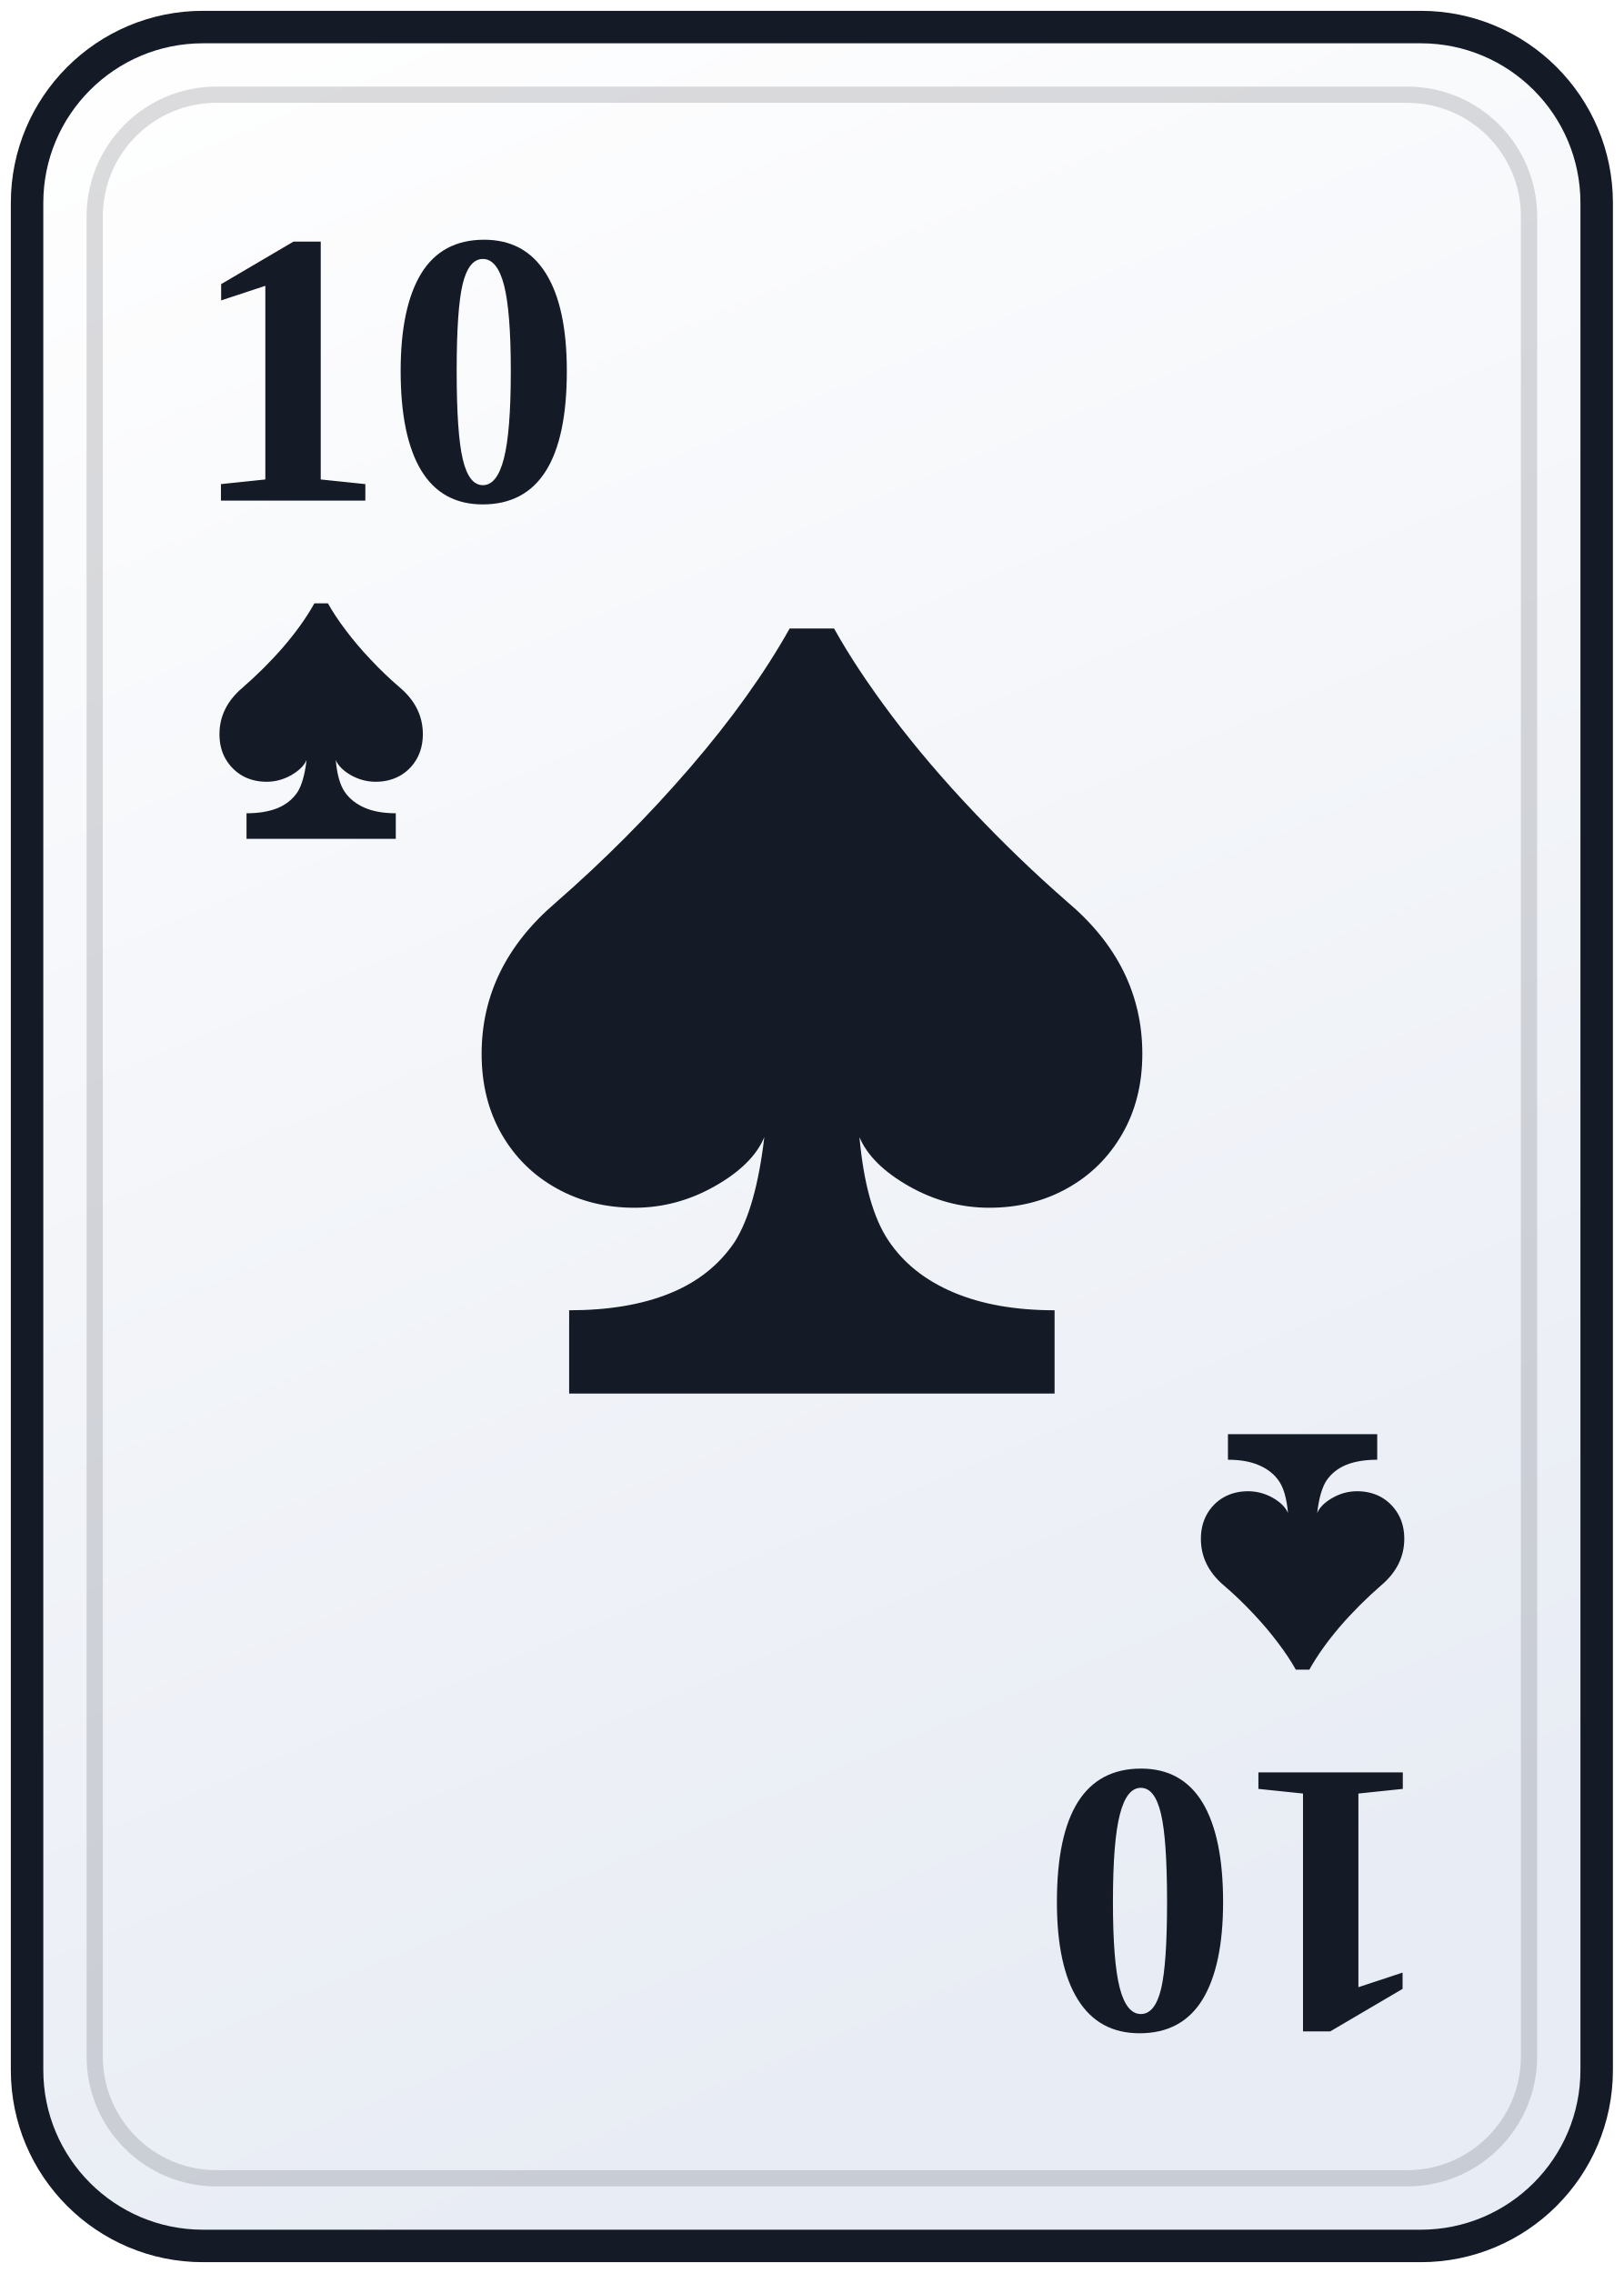
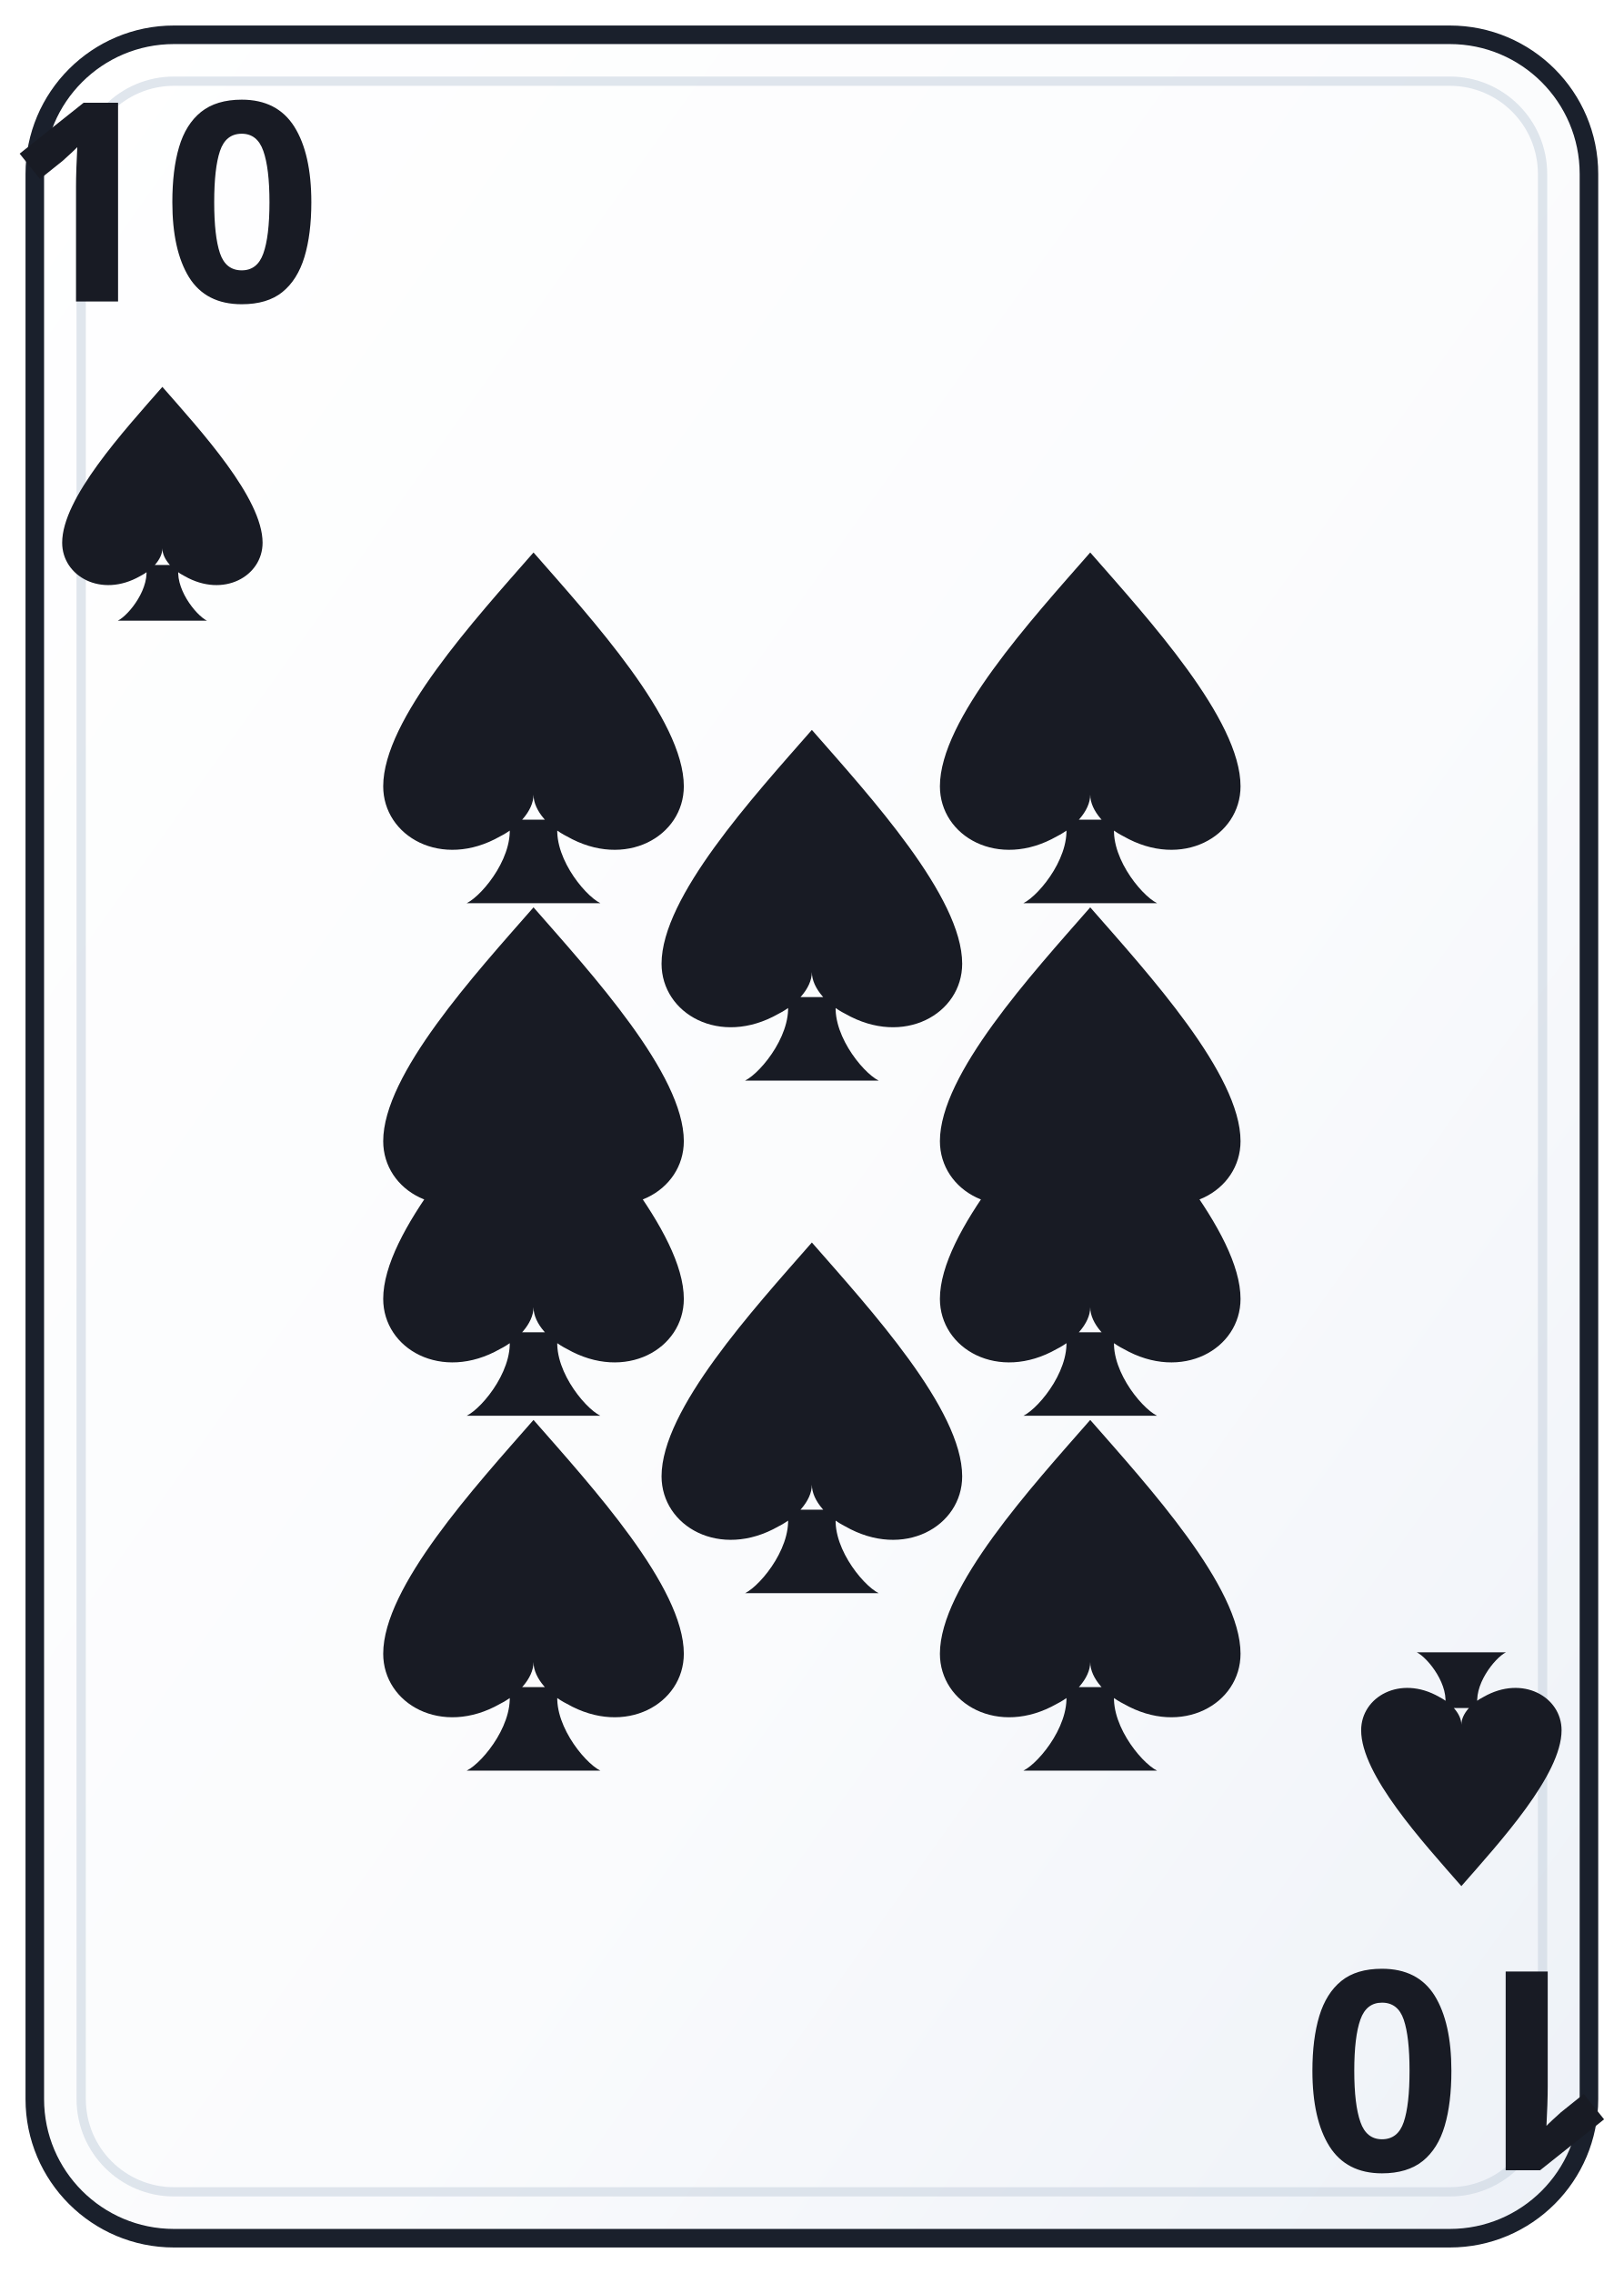
- <svg xmlns="http://www.w3.org/2000/svg" viewBox="0 0 120 168" width="120" height="168">
+ <svg xmlns="http://www.w3.org/2000/svg" viewBox="0 0 140 196" width="140" height="196">
  <defs>
-     <linearGradient id="paper" x1="0" y1="0" x2="0.3" y2="1">
-       <stop offset="0" stop-color="#ffffff" />
-       <stop offset="1" stop-color="#e8ecf4" />
+     <linearGradient id="cardBg" x1="0%" y1="0%" x2="100%" y2="100%">
+       <stop offset="0%" stop-color="#ffffff" />
+       <stop offset="60%" stop-color="#fafbfd" />
+       <stop offset="100%" stop-color="#edf1f7" />
    </linearGradient>
  </defs>
-   <rect x="2" y="2" width="116" height="164" rx="13" fill="url(#paper)" stroke="#141a26" stroke-width="2.4" />
-   <rect x="7" y="7" width="106" height="154" rx="9" fill="none" stroke="#141a26" stroke-opacity="0.15" stroke-width="1.2" />
-   <g fill="#141a26">
-     <text x="14" y="37" font-family="Georgia,'Times New Roman',serif" font-size="29" font-weight="700">10</text>
-     <text x="15" y="62" font-family="'Segoe UI Symbol','Apple Symbols','Noto Sans Symbols 2','DejaVu Sans',serif" font-size="24">♠</text>
+   <rect x="3" y="3" width="134" height="190" rx="12" fill="url(#cardBg)" stroke="#1a202c" stroke-width="1.6" />
+   <rect x="7" y="7" width="126" height="182" rx="8" fill="none" stroke="#cbd5e1" stroke-width="0.8" opacity="0.6" />
+   <g transform="translate(14, 26)">
+     <text x="0" y="0" font-family="'Cinzel', 'Segoe UI', 'Helvetica Neue', serif" font-size="24" font-weight="800" text-anchor="middle" fill="#181b24">10</text>
+     <path d="M 0 -18 C -7 -10, -18 2, -18 10 C -18 16, -11 20, -4 16 C -2 15, 0 13, 0 11 C 0 13, 2 15, 4 16 C 11 20, 18 16, 18 10 C 18 2, 7 -10, 0 -18 Z M -3 14 C -2 18, -6 23, -8 24 L 8 24 C 6 23, 2 18, 3 14 Z" fill="#181b24" transform="translate(0, 16) scale(0.48)" />
  </g>
-   <text x="60" y="103" text-anchor="middle" font-family="'Segoe UI Symbol','Apple Symbols','Noto Sans Symbols 2','DejaVu Sans',serif" font-size="78" fill="#141a26">♠</text>
-   <g transform="rotate(180 60 84)">
-     <g fill="#141a26">
-       <text x="14" y="37" font-family="Georgia,'Times New Roman',serif" font-size="29" font-weight="700">10</text>
-       <text x="15" y="62" font-family="'Segoe UI Symbol','Apple Symbols','Noto Sans Symbols 2','DejaVu Sans',serif" font-size="24">♠</text>
-     </g>
+   <path d="M 0 -18 C -7 -10, -18 2, -18 10 C -18 16, -11 20, -4 16 C -2 15, 0 13, 0 11 C 0 13, 2 15, 4 16 C 11 20, 18 16, 18 10 C 18 2, 7 -10, 0 -18 Z M -3 14 C -2 18, -6 23, -8 24 L 8 24 C 6 23, 2 18, 3 14 Z" fill="#181b24" transform="translate(46, 60.6) scale(0.72)" />
+   <path d="M 0 -18 C -7 -10, -18 2, -18 10 C -18 16, -11 20, -4 16 C -2 15, 0 13, 0 11 C 0 13, 2 15, 4 16 C 11 20, 18 16, 18 10 C 18 2, 7 -10, 0 -18 Z M -3 14 C -2 18, -6 23, -8 24 L 8 24 C 6 23, 2 18, 3 14 Z" fill="#181b24" transform="translate(94, 60.6) scale(0.72)" />
+   <path d="M 0 -18 C -7 -10, -18 2, -18 10 C -18 16, -11 20, -4 16 C -2 15, 0 13, 0 11 C 0 13, 2 15, 4 16 C 11 20, 18 16, 18 10 C 18 2, 7 -10, 0 -18 Z M -3 14 C -2 18, -6 23, -8 24 L 8 24 C 6 23, 2 18, 3 14 Z" fill="#181b24" transform="translate(70, 75.9) scale(0.72)" />
+   <path d="M 0 -18 C -7 -10, -18 2, -18 10 C -18 16, -11 20, -4 16 C -2 15, 0 13, 0 11 C 0 13, 2 15, 4 16 C 11 20, 18 16, 18 10 C 18 2, 7 -10, 0 -18 Z M -3 14 C -2 18, -6 23, -8 24 L 8 24 C 6 23, 2 18, 3 14 Z" fill="#181b24" transform="translate(46, 91.2) scale(0.72)" />
+   <path d="M 0 -18 C -7 -10, -18 2, -18 10 C -18 16, -11 20, -4 16 C -2 15, 0 13, 0 11 C 0 13, 2 15, 4 16 C 11 20, 18 16, 18 10 C 18 2, 7 -10, 0 -18 Z M -3 14 C -2 18, -6 23, -8 24 L 8 24 C 6 23, 2 18, 3 14 Z" fill="#181b24" transform="translate(94, 91.2) scale(0.72)" />
+   <path d="M 0 -18 C -7 -10, -18 2, -18 10 C -18 16, -11 20, -4 16 C -2 15, 0 13, 0 11 C 0 13, 2 15, 4 16 C 11 20, 18 16, 18 10 C 18 2, 7 -10, 0 -18 Z M -3 14 C -2 18, -6 23, -8 24 L 8 24 C 6 23, 2 18, 3 14 Z" fill="#181b24" transform="translate(46, 104.8) scale(0.72)" />
+   <path d="M 0 -18 C -7 -10, -18 2, -18 10 C -18 16, -11 20, -4 16 C -2 15, 0 13, 0 11 C 0 13, 2 15, 4 16 C 11 20, 18 16, 18 10 C 18 2, 7 -10, 0 -18 Z M -3 14 C -2 18, -6 23, -8 24 L 8 24 C 6 23, 2 18, 3 14 Z" fill="#181b24" transform="translate(94, 104.8) scale(0.72)" />
+   <path d="M 0 -18 C -7 -10, -18 2, -18 10 C -18 16, -11 20, -4 16 C -2 15, 0 13, 0 11 C 0 13, 2 15, 4 16 C 11 20, 18 16, 18 10 C 18 2, 7 -10, 0 -18 Z M -3 14 C -2 18, -6 23, -8 24 L 8 24 C 6 23, 2 18, 3 14 Z" fill="#181b24" transform="translate(70, 120.1) scale(0.72)" />
+   <path d="M 0 -18 C -7 -10, -18 2, -18 10 C -18 16, -11 20, -4 16 C -2 15, 0 13, 0 11 C 0 13, 2 15, 4 16 C 11 20, 18 16, 18 10 C 18 2, 7 -10, 0 -18 Z M -3 14 C -2 18, -6 23, -8 24 L 8 24 C 6 23, 2 18, 3 14 Z" fill="#181b24" transform="translate(46, 135.4) scale(0.72)" />
+   <path d="M 0 -18 C -7 -10, -18 2, -18 10 C -18 16, -11 20, -4 16 C -2 15, 0 13, 0 11 C 0 13, 2 15, 4 16 C 11 20, 18 16, 18 10 C 18 2, 7 -10, 0 -18 Z M -3 14 C -2 18, -6 23, -8 24 L 8 24 C 6 23, 2 18, 3 14 Z" fill="#181b24" transform="translate(94, 135.4) scale(0.72)" />
+   <g transform="translate(126, 170) rotate(180)">
+     <text x="0" y="0" font-family="'Cinzel', 'Segoe UI', 'Helvetica Neue', serif" font-size="24" font-weight="800" text-anchor="middle" fill="#181b24">10</text>
+     <path d="M 0 -18 C -7 -10, -18 2, -18 10 C -18 16, -11 20, -4 16 C -2 15, 0 13, 0 11 C 0 13, 2 15, 4 16 C 11 20, 18 16, 18 10 C 18 2, 7 -10, 0 -18 Z M -3 14 C -2 18, -6 23, -8 24 L 8 24 C 6 23, 2 18, 3 14 Z" fill="#181b24" transform="translate(0, 16) scale(0.48)" />
  </g>
</svg>
